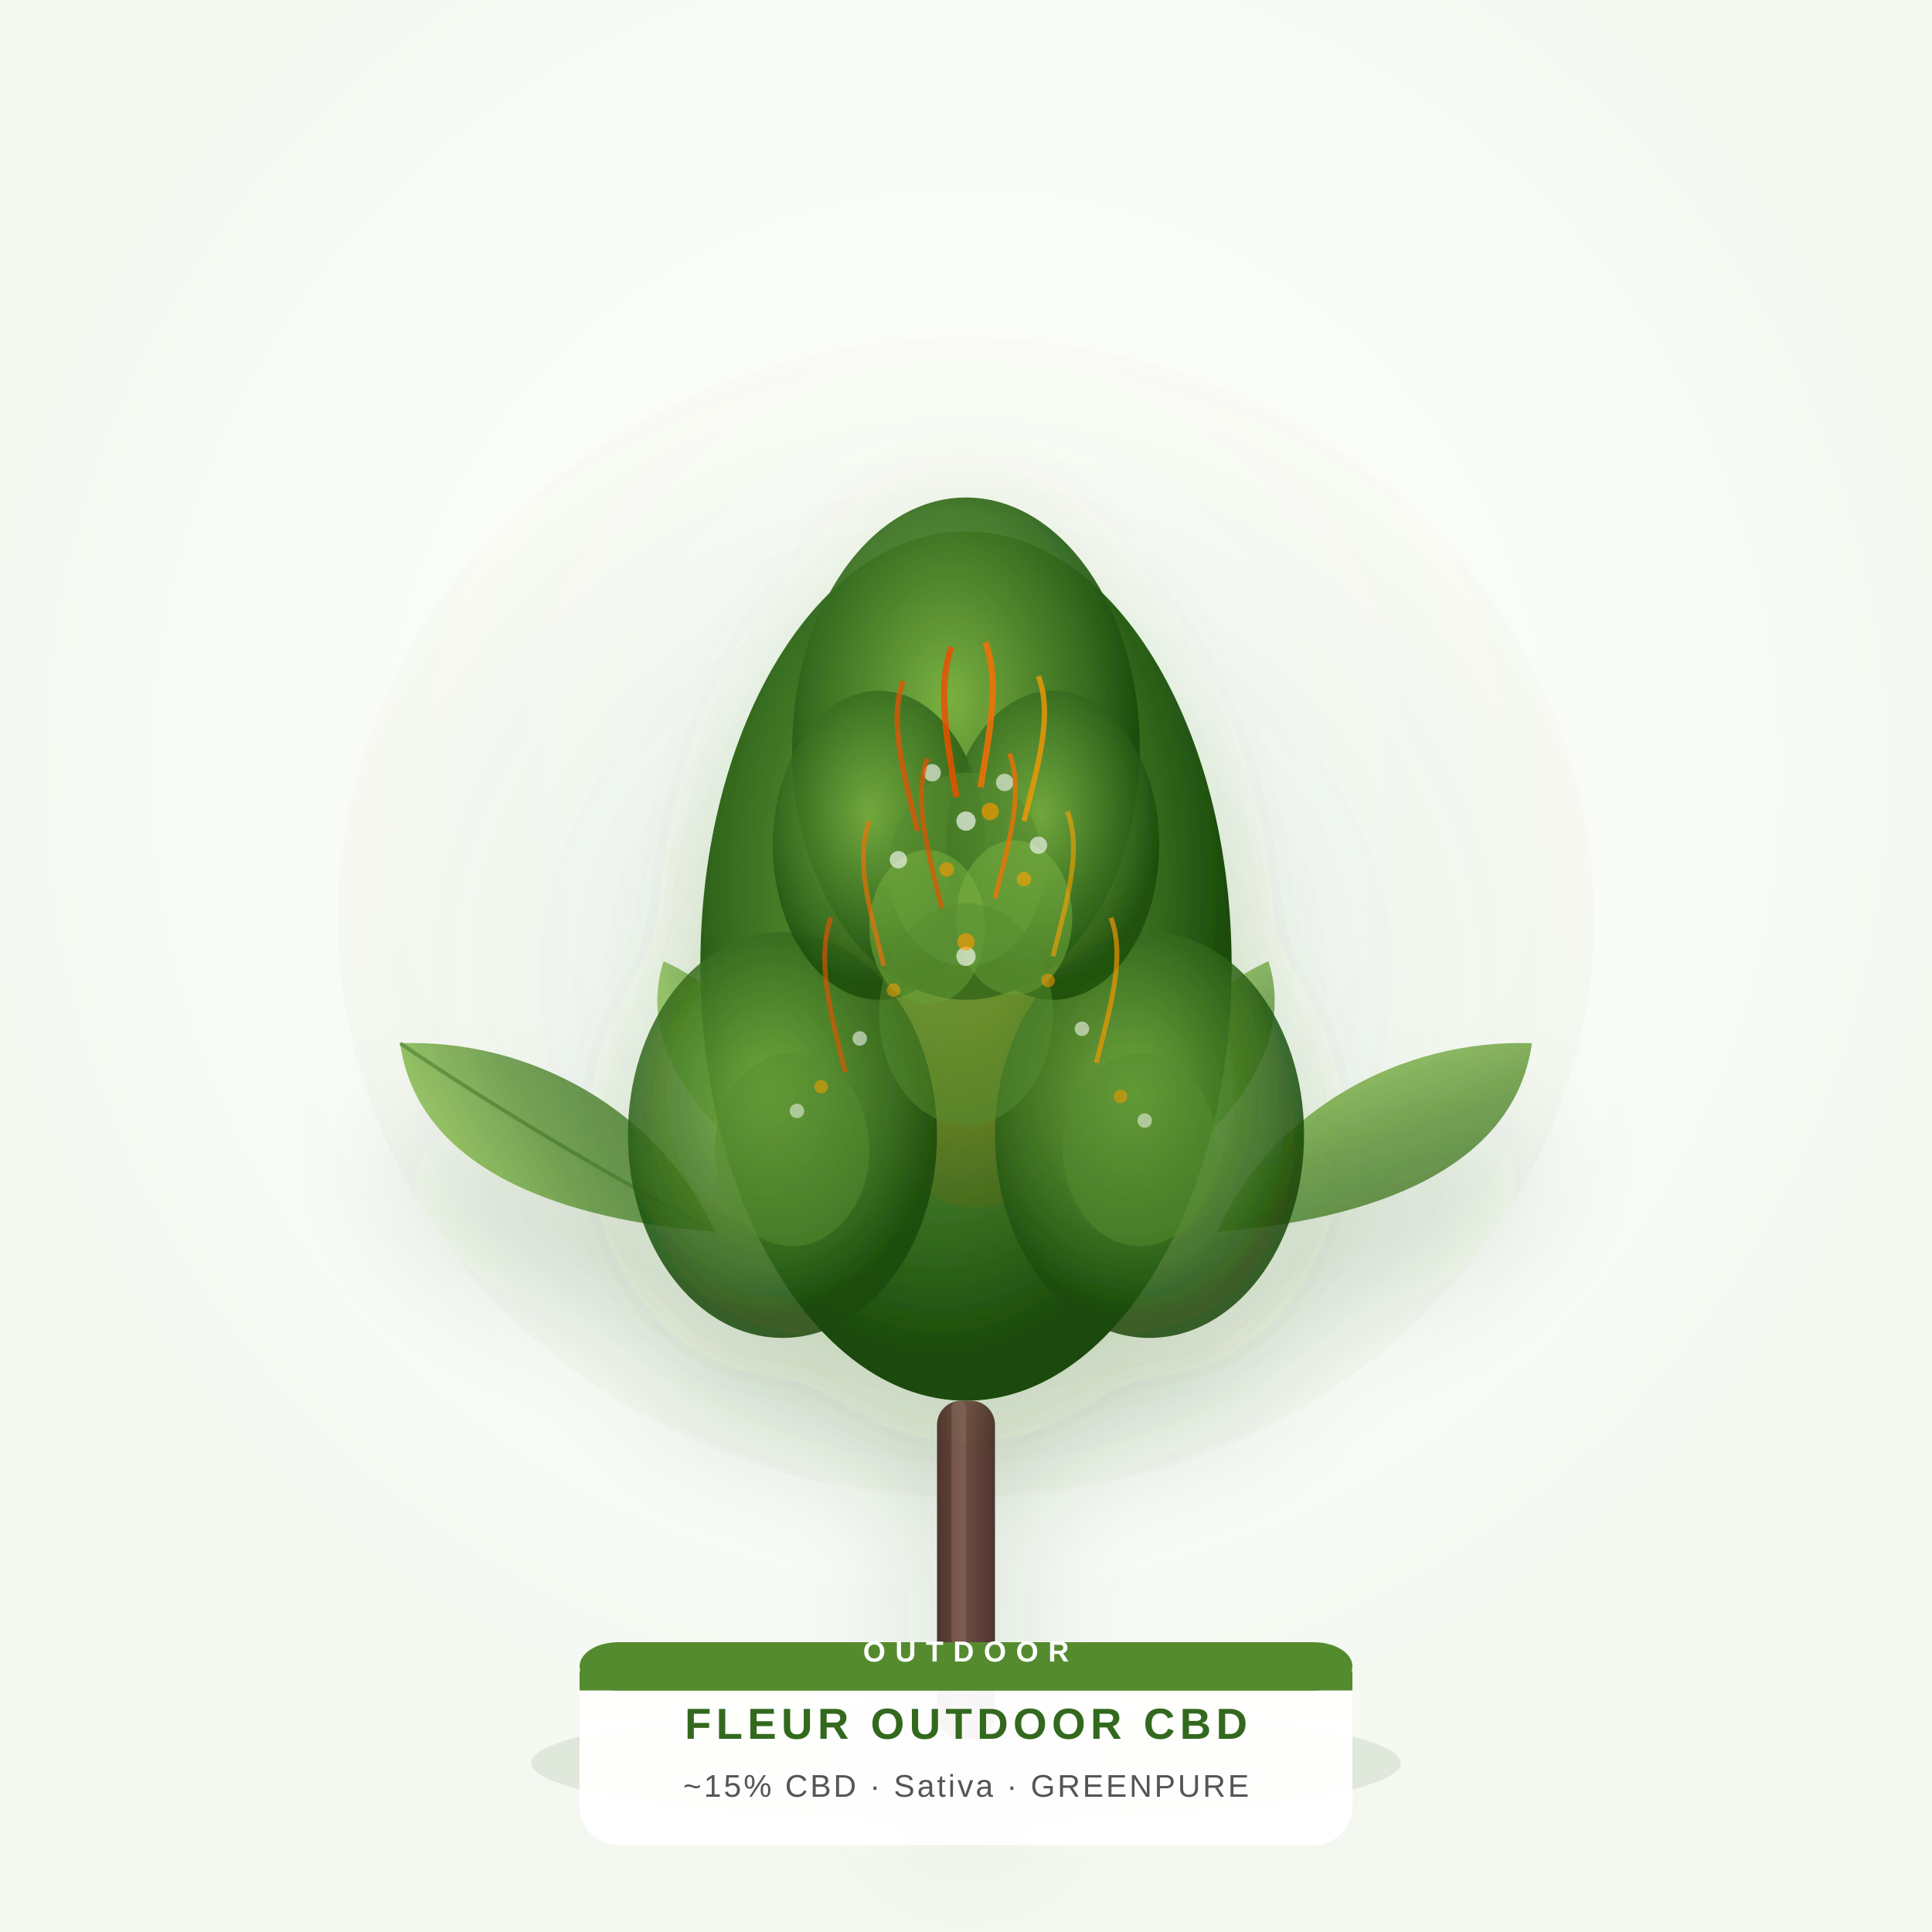
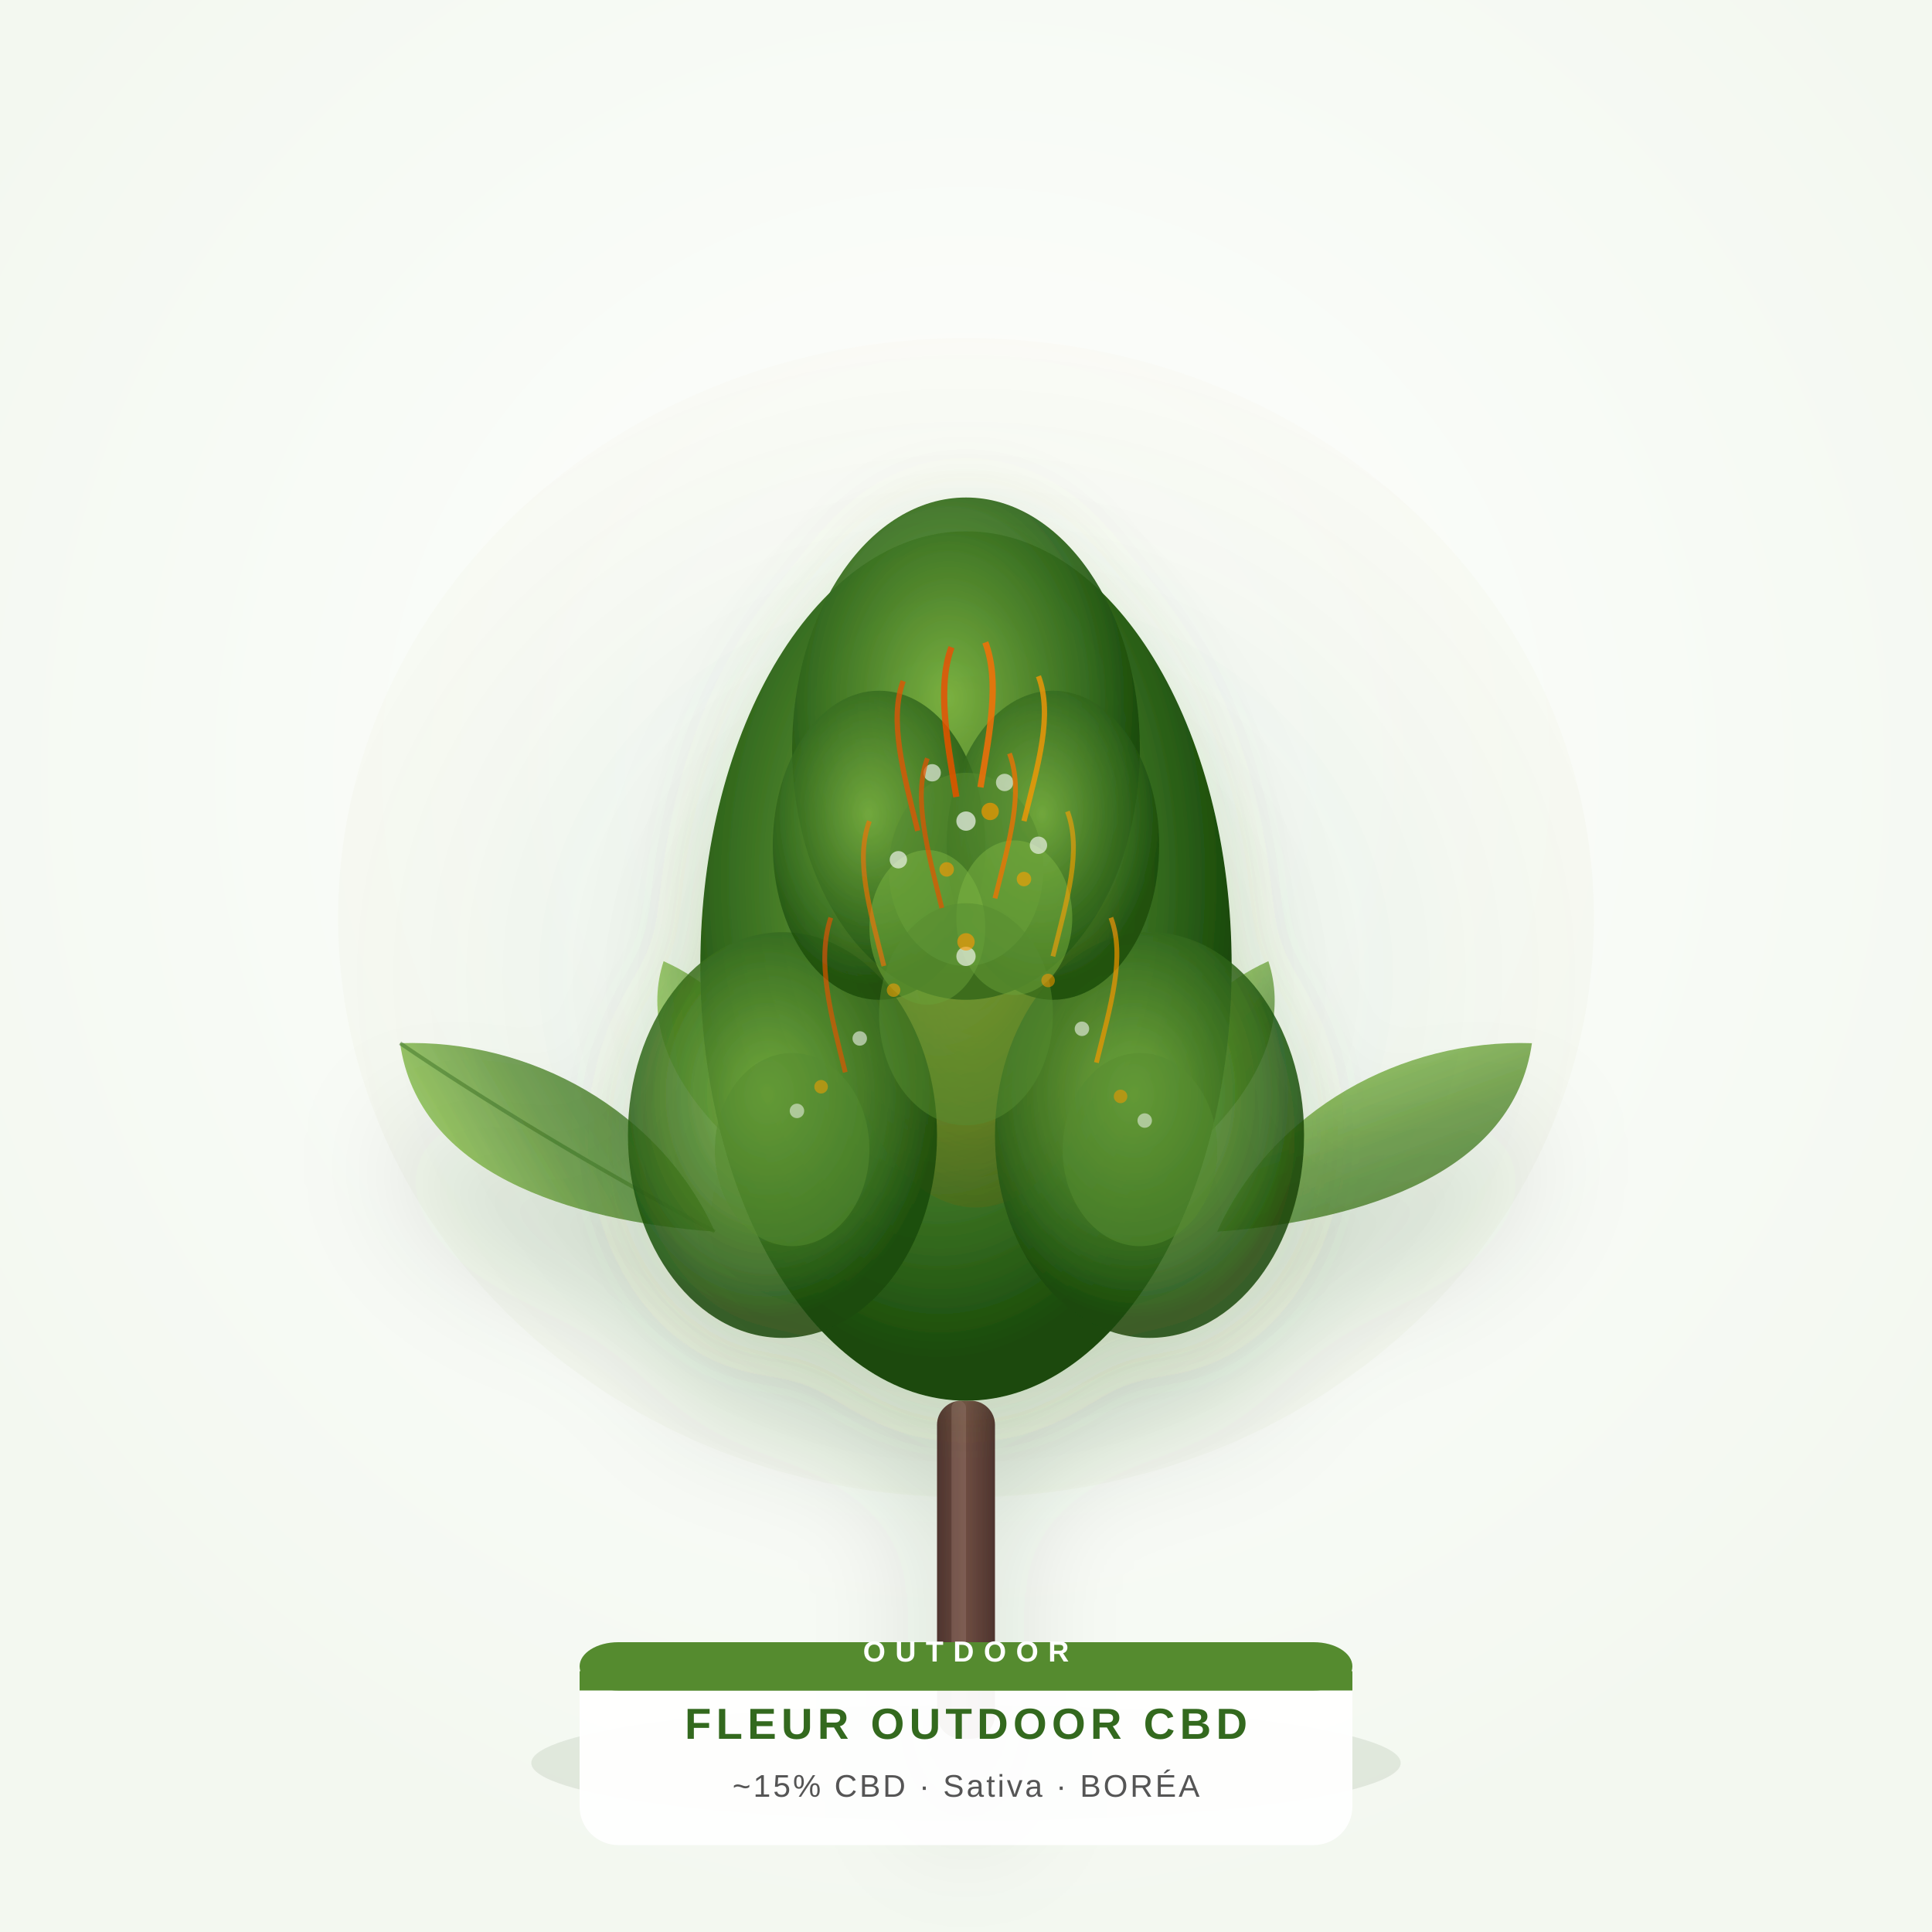
<svg xmlns="http://www.w3.org/2000/svg" viewBox="0 0 400 400" width="400" height="400">
  <defs>
    <radialGradient id="bg-fo" cx="50%" cy="40%" r="60%">
      <stop offset="0%" stop-color="#ffffff" />
      <stop offset="100%" stop-color="#f3f8f0" />
    </radialGradient>
    <radialGradient id="earth-glow-fo" cx="50%" cy="55%" r="55%">
      <stop offset="0%" stop-color="#558b2f" stop-opacity="0.10" />
      <stop offset="60%" stop-color="#2e7d32" stop-opacity="0.05" />
      <stop offset="100%" stop-color="#c9a227" stop-opacity="0.02" />
    </radialGradient>
    <radialGradient id="bud-core-fo" cx="45%" cy="40%" r="55%">
      <stop offset="0%" stop-color="#7cb342" />
      <stop offset="40%" stop-color="#558b2f" />
      <stop offset="75%" stop-color="#33691e" />
      <stop offset="100%" stop-color="#1a4a0a" />
    </radialGradient>
    <radialGradient id="amber-fo" cx="50%" cy="50%" r="50%">
      <stop offset="0%" stop-color="#ff9800" stop-opacity="0.25" />
      <stop offset="100%" stop-color="#e65100" stop-opacity="0.08" />
    </radialGradient>
    <linearGradient id="leaf-fo" x1="0%" y1="0%" x2="100%" y2="100%">
      <stop offset="0%" stop-color="#8bc34a" />
      <stop offset="50%" stop-color="#558b2f" />
      <stop offset="100%" stop-color="#33691e" />
    </linearGradient>
    <linearGradient id="stem-fo" x1="0%" y1="0%" x2="100%" y2="0%">
      <stop offset="0%" stop-color="#4e342e" />
      <stop offset="50%" stop-color="#6d4c41" />
      <stop offset="100%" stop-color="#4e342e" />
    </linearGradient>
    <linearGradient id="gold-fo" x1="0%" y1="0%" x2="100%" y2="0%">
      <stop offset="0%" stop-color="#8b6810" />
      <stop offset="50%" stop-color="#c9a227" />
      <stop offset="100%" stop-color="#a07818" />
    </linearGradient>
    <filter id="shadow-fo" x="-30%" y="-20%" width="160%" height="160%">
      <feGaussianBlur in="SourceAlpha" stdDeviation="12" result="blur" />
      <feOffset dx="0" dy="18" result="offsetBlur" />
      <feFlood flood-color="#1a3a10" flood-opacity="0.18" result="color" />
      <feComposite in="color" in2="offsetBlur" operator="in" result="shadow" />
      <feMerge>
        <feMergeNode in="shadow" />
        <feMergeNode in="SourceGraphic" />
      </feMerge>
    </filter>
    <filter id="bud-glow-fo" x="-20%" y="-20%" width="140%" height="140%">
      <feGaussianBlur in="SourceAlpha" stdDeviation="7" result="blur" />
      <feFlood flood-color="#8bc34a" flood-opacity="0.12" result="color" />
      <feComposite in="color" in2="blur" operator="in" result="glow" />
      <feMerge>
        <feMergeNode in="glow" />
        <feMergeNode in="SourceGraphic" />
      </feMerge>
    </filter>
  </defs>
  <rect width="400" height="400" fill="url(#bg-fo)" />
  <ellipse cx="200" cy="190" rx="130" ry="120" fill="url(#earth-glow-fo)" />
  <ellipse cx="200" cy="365" rx="90" ry="12" fill="#1a3a10" opacity="0.09" />
  <g filter="url(#shadow-fo)">
    <rect x="194" y="290" width="12" height="70" rx="5" fill="url(#stem-fo)" />
    <rect x="197" y="290" width="3" height="65" rx="1.5" fill="#8d6e63" opacity="0.5" />
    <g transform="translate(148, 255) rotate(-50)">
      <path d="M0,0 C-18,-25 -30,-55 -12,-75 C6,-55 12,-25 0,0Z" fill="url(#leaf-fo)" opacity="0.80" />
      <path d="M0,0 C-6,-28 -10,-55 -12,-75" stroke="#33691e" stroke-width="0.8" fill="none" opacity="0.45" />
    </g>
    <g transform="translate(252, 255) rotate(50)">
      <path d="M0,0 C18,-25 30,-55 12,-75 C-6,-55 -12,-25 0,0Z" fill="url(#leaf-fo)" opacity="0.80" />
    </g>
    <g transform="translate(170, 250) rotate(-25)">
      <path d="M0,0 C-14,-20 -22,-45 -8,-60 C5,-45 8,-20 0,0Z" fill="url(#leaf-fo)" opacity="0.75" />
    </g>
    <g transform="translate(230, 250) rotate(25)">
      <path d="M0,0 C14,-20 22,-45 8,-60 C-5,-45 -8,-20 0,0Z" fill="url(#leaf-fo)" opacity="0.75" />
    </g>
    <g filter="url(#bud-glow-fo)">
      <ellipse cx="200" cy="200" rx="55" ry="90" fill="url(#bud-core-fo)" />
      <ellipse cx="202" cy="195" rx="30" ry="55" fill="url(#amber-fo)" />
      <ellipse cx="162" cy="235" rx="32" ry="42" fill="url(#bud-core-fo)" opacity="0.85" />
      <ellipse cx="238" cy="235" rx="32" ry="42" fill="url(#bud-core-fo)" opacity="0.85" />
      <ellipse cx="200" cy="155" rx="36" ry="52" fill="url(#bud-core-fo)" opacity="0.92" />
      <ellipse cx="182" cy="175" rx="22" ry="32" fill="url(#bud-core-fo)" opacity="0.80" />
      <ellipse cx="218" cy="175" rx="22" ry="32" fill="url(#bud-core-fo)" opacity="0.80" />
    </g>
    <ellipse cx="200" cy="180" rx="16" ry="20" fill="#558b2f" opacity="0.6" />
    <ellipse cx="192" cy="192" rx="12" ry="16" fill="#7cb342" opacity="0.5" />
    <ellipse cx="210" cy="190" rx="12" ry="16" fill="#7cb342" opacity="0.5" />
    <ellipse cx="200" cy="210" rx="18" ry="23" fill="#558b2f" opacity="0.5" />
    <ellipse cx="164" cy="238" rx="16" ry="20" fill="#558b2f" opacity="0.5" />
    <ellipse cx="236" cy="238" rx="16" ry="20" fill="#558b2f" opacity="0.5" />
    <circle cx="200" cy="170" r="2" fill="white" opacity="0.65" />
    <circle cx="193" cy="160" r="1.8" fill="white" opacity="0.60" />
    <circle cx="208" cy="162" r="1.8" fill="white" opacity="0.58" />
    <circle cx="186" cy="178" r="1.8" fill="white" opacity="0.62" />
    <circle cx="215" cy="175" r="1.8" fill="white" opacity="0.60" />
    <circle cx="200" cy="198" r="2" fill="white" opacity="0.62" />
    <circle cx="178" cy="215" r="1.5" fill="white" opacity="0.55" />
    <circle cx="224" cy="213" r="1.5" fill="white" opacity="0.55" />
    <circle cx="165" cy="230" r="1.5" fill="white" opacity="0.50" />
    <circle cx="237" cy="232" r="1.5" fill="white" opacity="0.50" />
    <circle cx="205" cy="168" r="1.8" fill="#ff9800" opacity="0.65" />
    <circle cx="196" cy="180" r="1.5" fill="#ff9800" opacity="0.60" />
    <circle cx="212" cy="182" r="1.5" fill="#ffa000" opacity="0.60" />
    <circle cx="200" cy="195" r="1.8" fill="#ff9800" opacity="0.62" />
    <circle cx="185" cy="205" r="1.4" fill="#ffa000" opacity="0.55" />
    <circle cx="217" cy="203" r="1.4" fill="#ff9800" opacity="0.55" />
    <circle cx="170" cy="225" r="1.4" fill="#ffa000" opacity="0.52" />
    <circle cx="232" cy="227" r="1.4" fill="#ff9800" opacity="0.52" />
    <path d="M198,165 C196,153 194,142 197,134" stroke="#e65100" stroke-width="1.3" fill="none" opacity="0.85" />
    <path d="M203,163 C205,151 207,141 204,133" stroke="#ff6d00" stroke-width="1.3" fill="none" opacity="0.80" />
    <path d="M190,172 C187,160 184,149 187,141" stroke="#e65100" stroke-width="1.1" fill="none" opacity="0.75" />
    <path d="M212,170 C215,158 218,148 215,140" stroke="#ff9800" stroke-width="1.1" fill="none" opacity="0.75" />
    <path d="M195,188 C192,176 189,165 192,157" stroke="#e65100" stroke-width="1" fill="none" opacity="0.70" />
    <path d="M206,186 C209,174 212,164 209,156" stroke="#ff6d00" stroke-width="1" fill="none" opacity="0.70" />
    <path d="M175,222 C172,210 169,199 172,190" stroke="#e65100" stroke-width="1" fill="none" opacity="0.65" />
    <path d="M227,220 C230,208 233,198 230,190" stroke="#ff9800" stroke-width="1" fill="none" opacity="0.65" />
    <path d="M183,200 C180,188 177,178 180,170" stroke="#ff6d00" stroke-width="1" fill="none" opacity="0.60" />
    <path d="M218,198 C221,186 224,176 221,168" stroke="#ffa000" stroke-width="1" fill="none" opacity="0.60" />
  </g>
  <rect x="120" y="340" width="160" height="42" rx="8" fill="white" opacity="0.95" />
  <rect x="120" y="340" width="160" height="10" rx="8" fill="#558b2f" />
  <rect x="120" y="346" width="160" height="4" fill="#558b2f" />
  <text x="200" y="344" font-family="'Helvetica Neue', Arial, sans-serif" font-size="6" font-weight="700" fill="white" text-anchor="middle" letter-spacing="2">OUTDOOR</text>
  <text x="200" y="360" font-family="'Helvetica Neue', Arial, sans-serif" font-size="9" font-weight="700" fill="#33691e" text-anchor="middle" letter-spacing="1">FLEUR OUTDOOR CBD</text>
-   <text x="200" y="372" font-family="'Helvetica Neue', Arial, sans-serif" font-size="6.5" fill="#555555" text-anchor="middle" letter-spacing="0.5">~15% CBD · Sativa · GREENPURE</text>
+   <text x="200" y="372" font-family="'Helvetica Neue', Arial, sans-serif" font-size="6.5" fill="#555555" text-anchor="middle" letter-spacing="0.5">~15% CBD · Sativa · BORÉA</text>
</svg>
